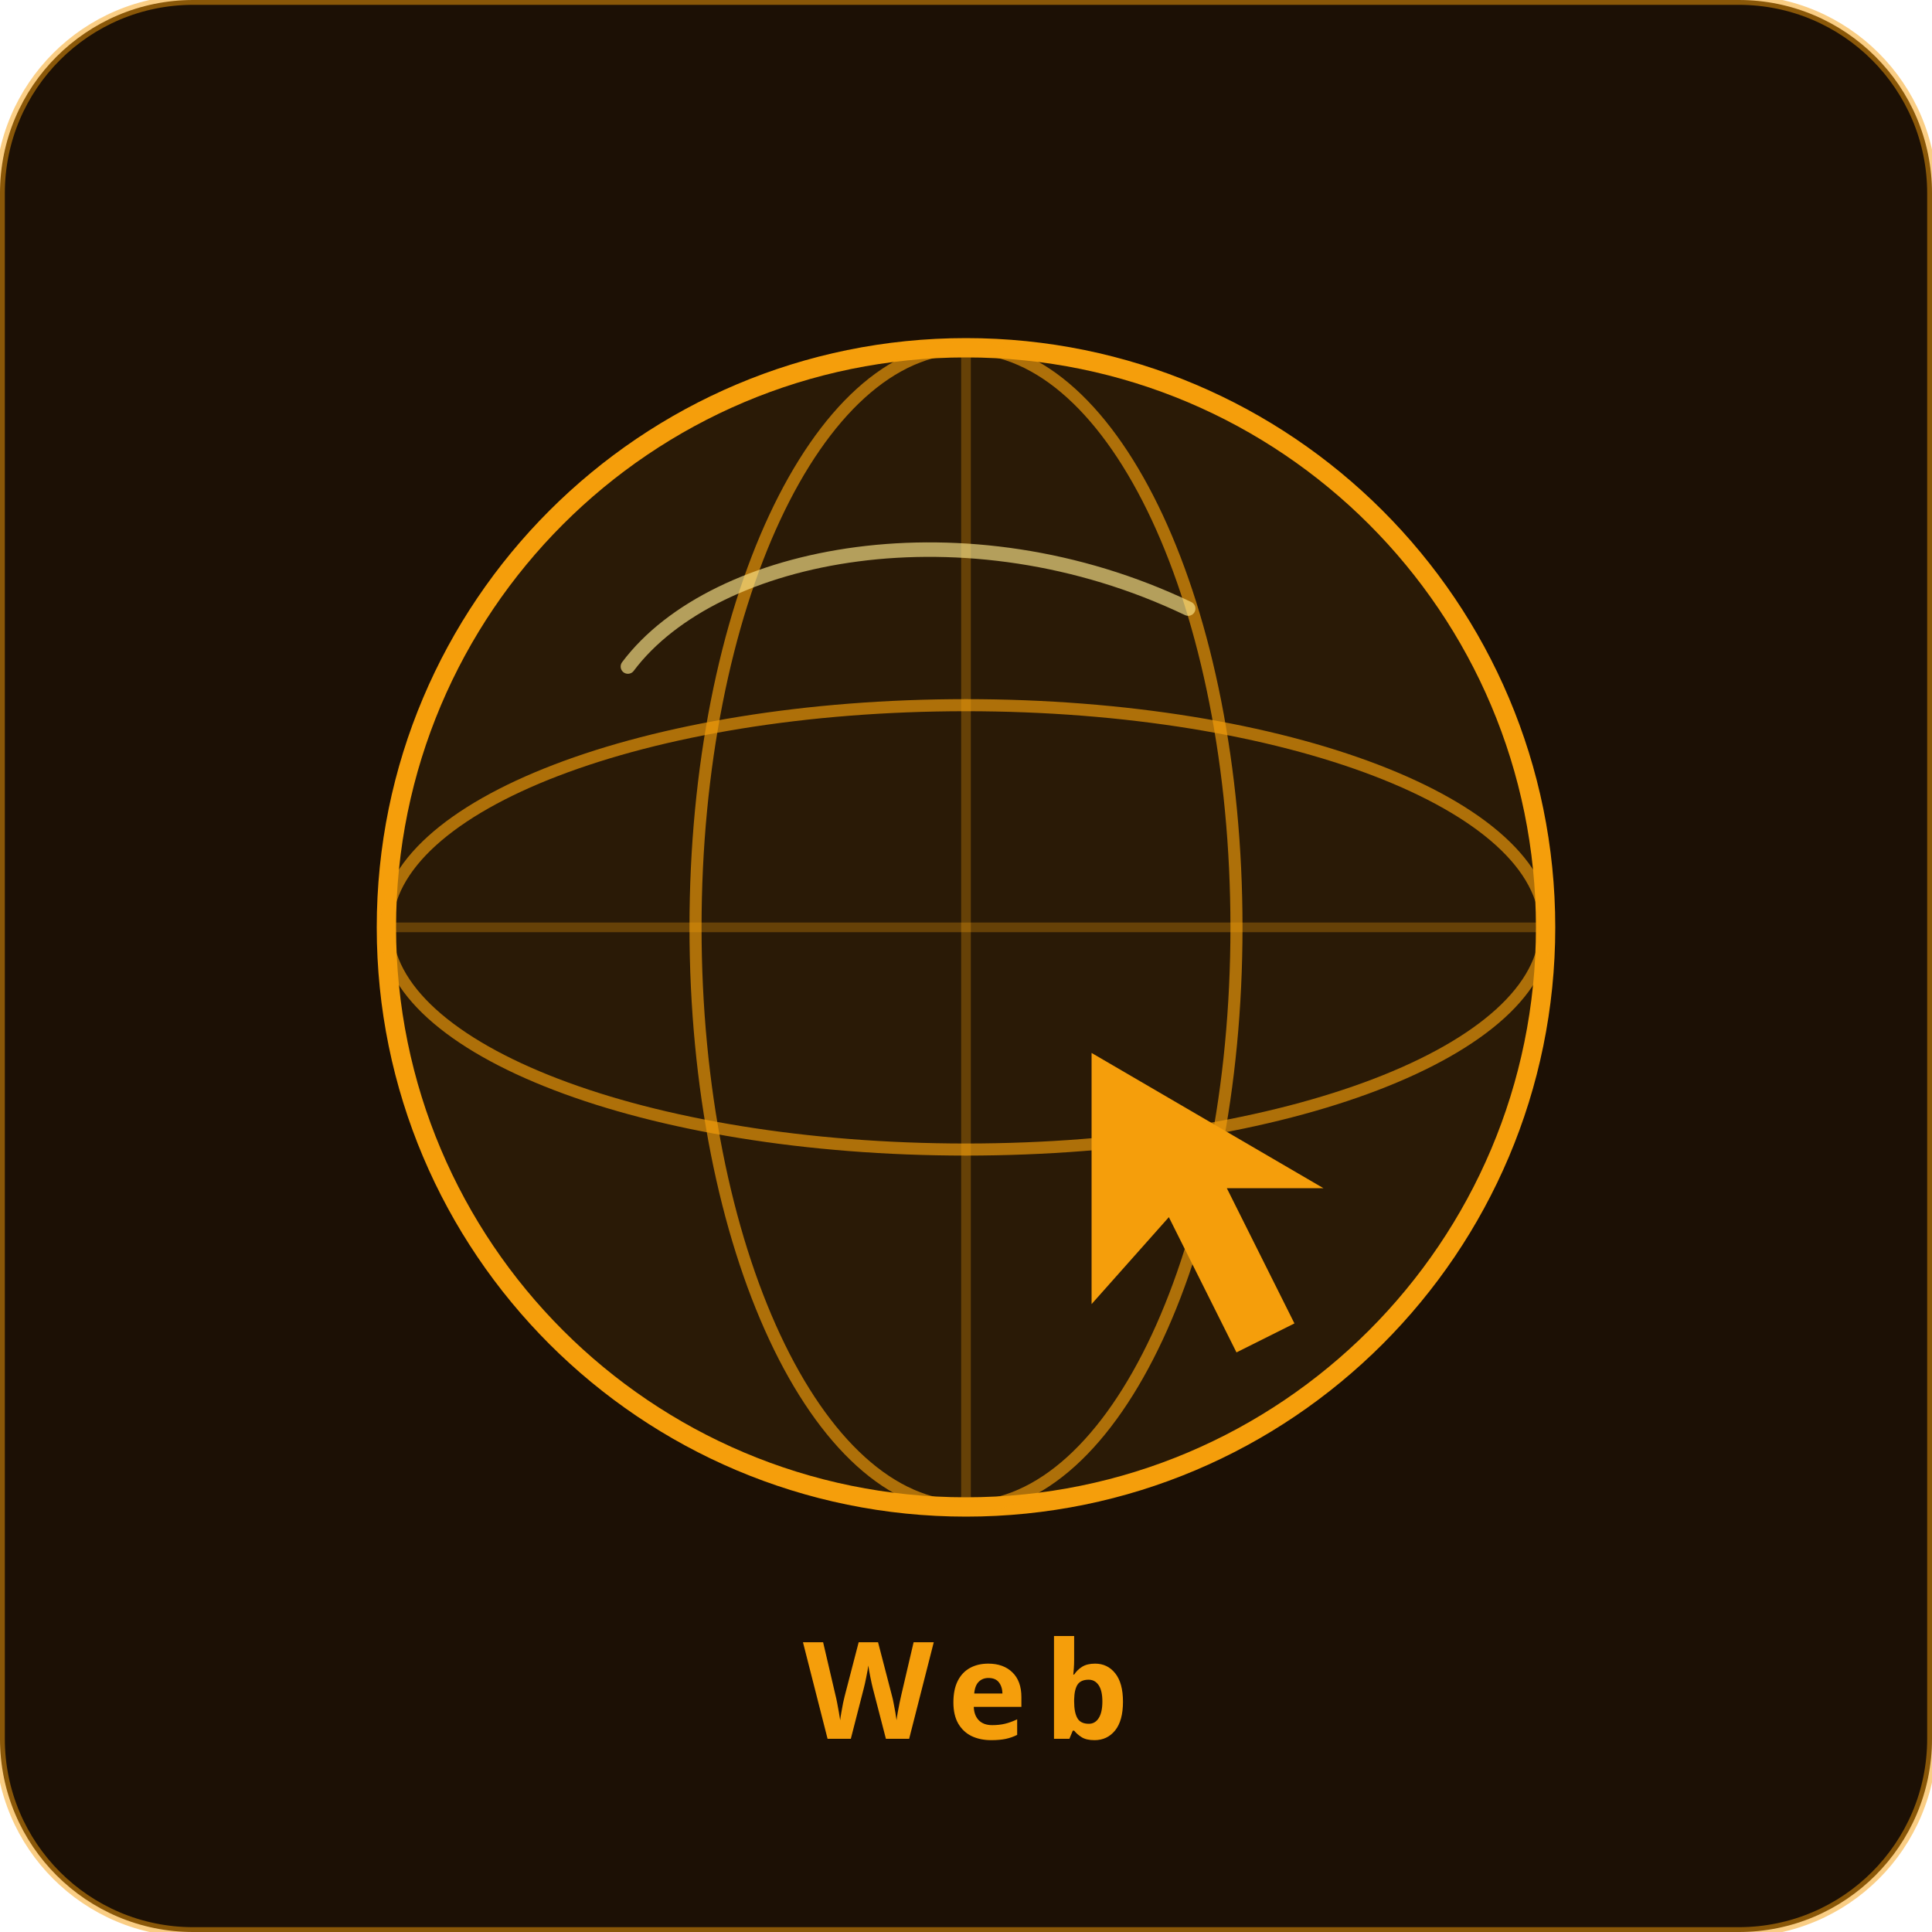
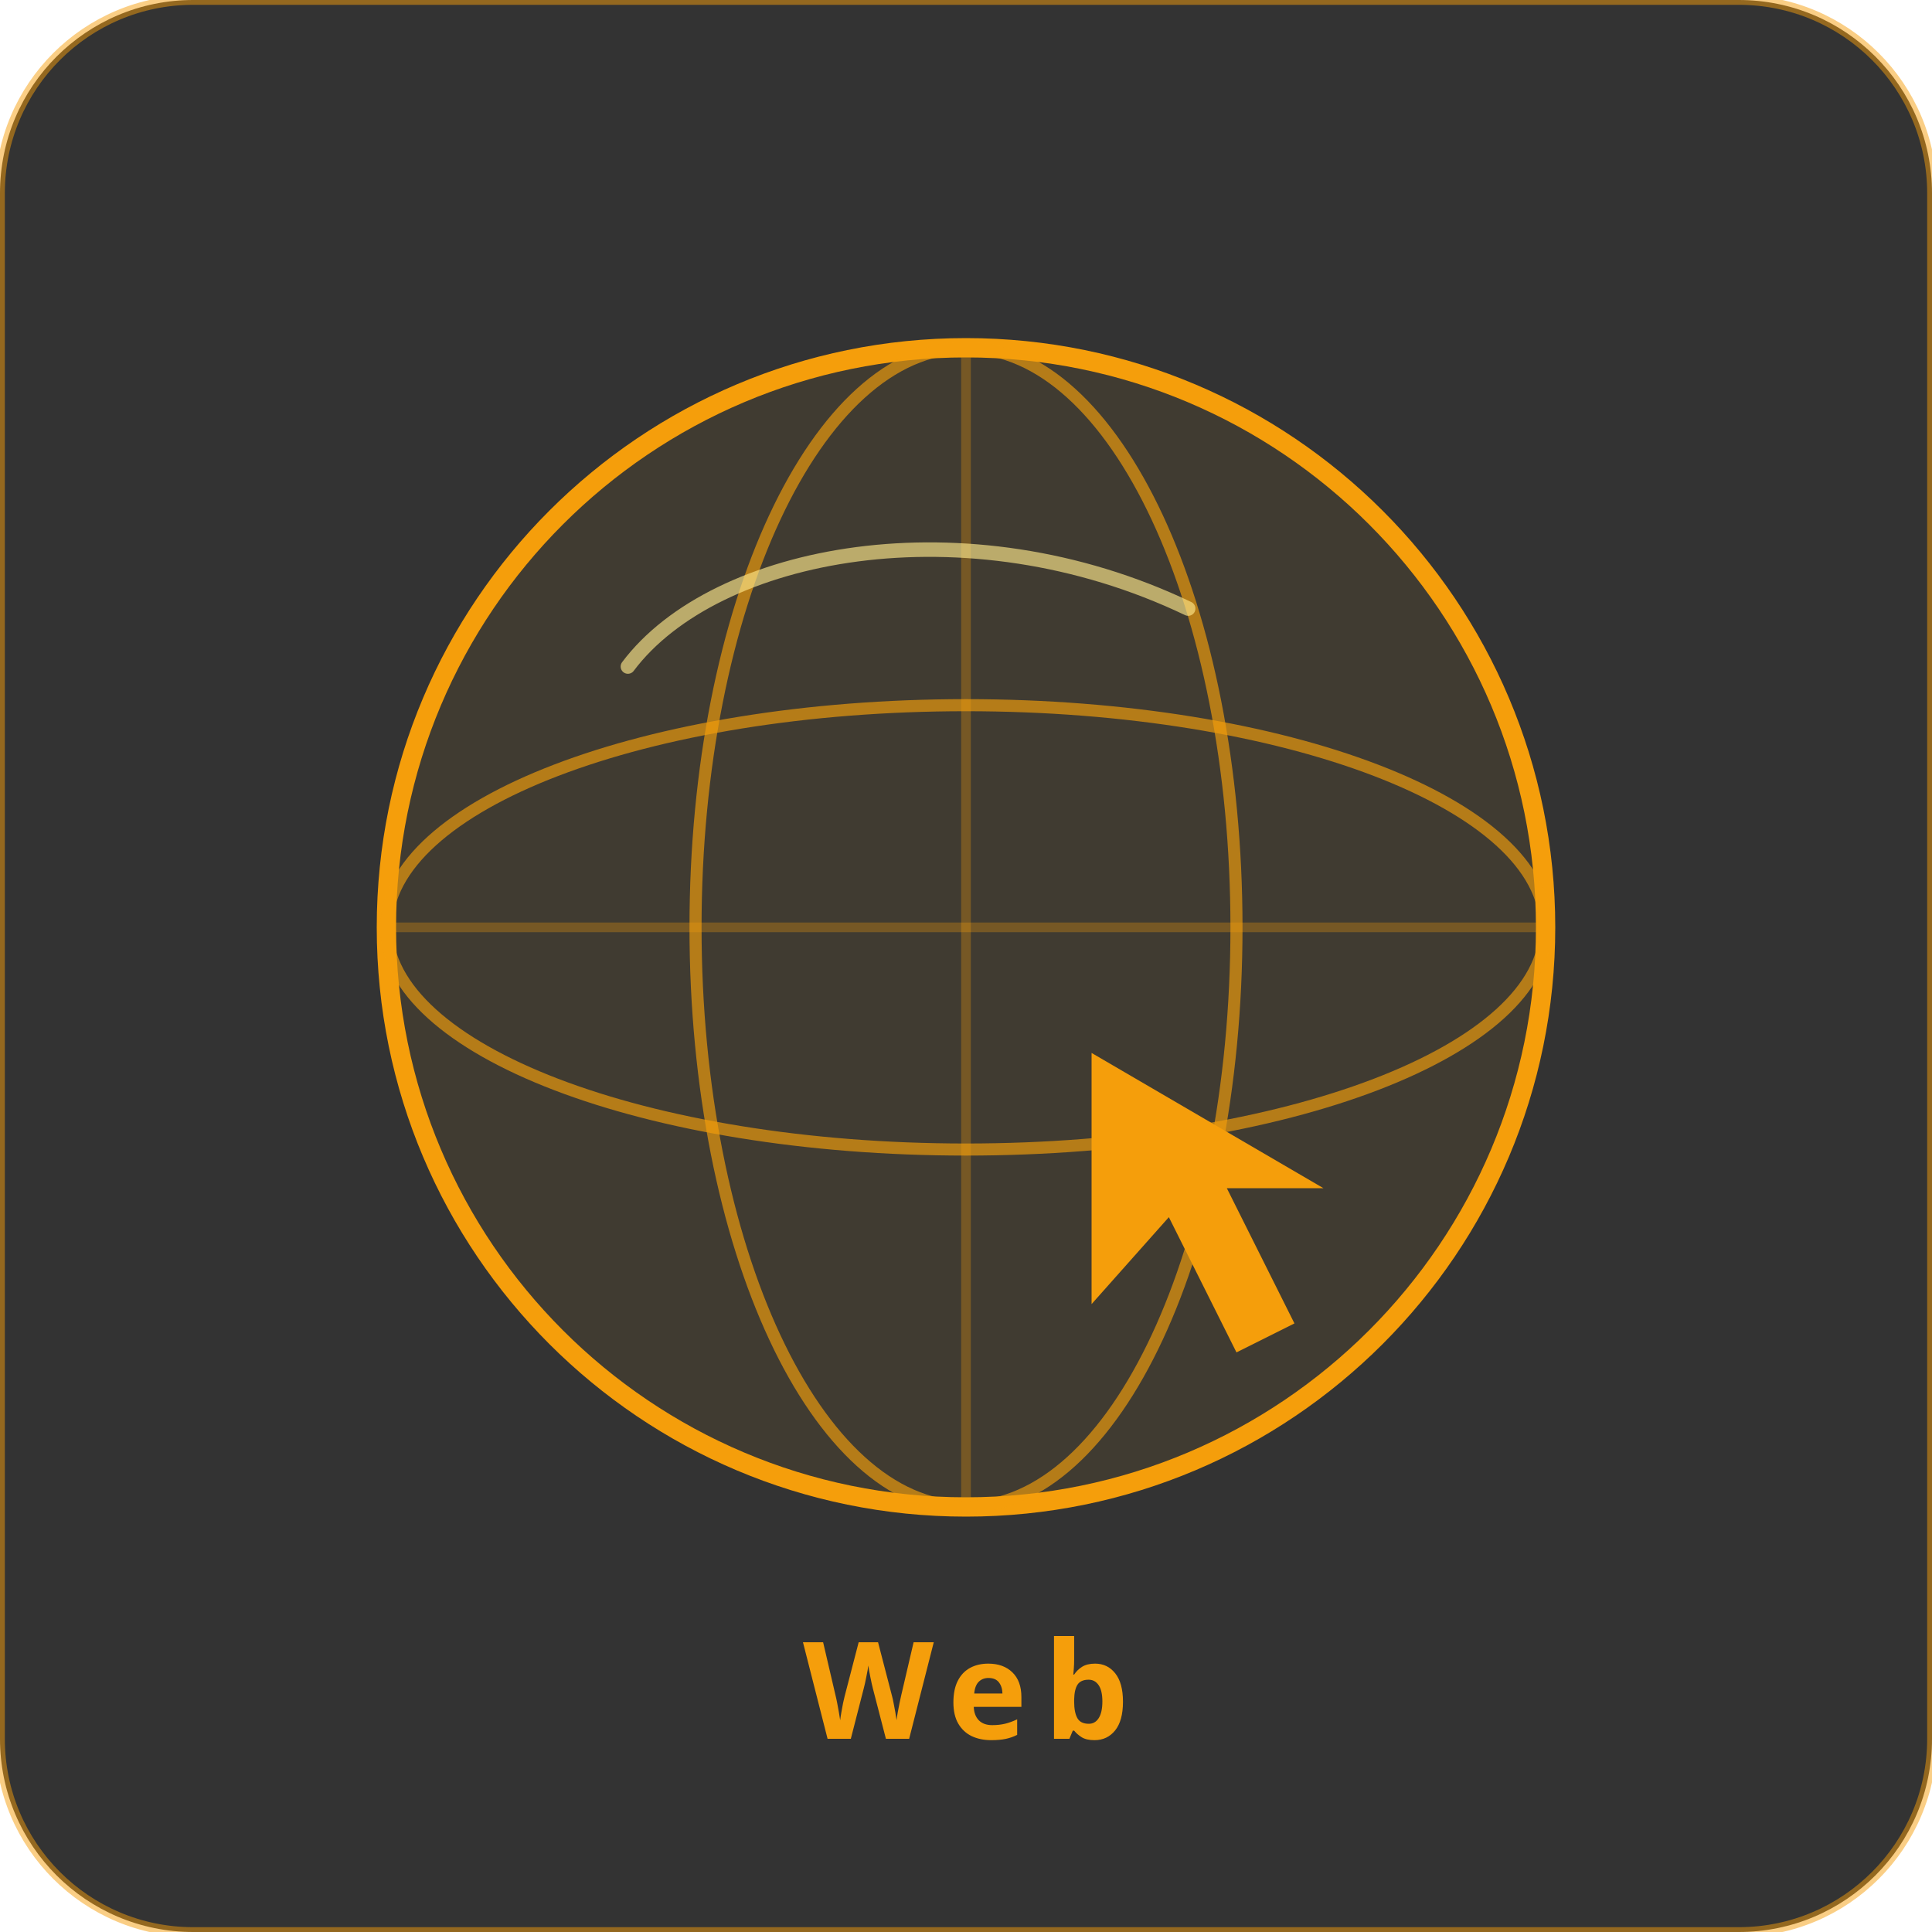
<svg xmlns="http://www.w3.org/2000/svg" width="400" height="400" viewBox="0 0 400 400" role="img">
-   <rect width="400" height="400" rx="40" fill="#1C1005" />
+   <rect width="400" height="400" rx="40" fill="#333333" />
  <rect width="400" height="400" rx="40" fill="none" stroke="#F59E0B" stroke-width="2" opacity="0.5" />
  <g transform="translate(200, 192)">
    <circle cx="0" cy="0" r="120" fill="#F59E0B" opacity="0.07" />
    <circle cx="0" cy="0" r="120" fill="none" stroke="#F59E0B" stroke-width="4" />
    <ellipse cx="0" cy="0" rx="120" ry="46" fill="none" stroke="#F59E0B" stroke-width="2.5" opacity="0.65" />
    <ellipse cx="0" cy="0" rx="56" ry="120" fill="none" stroke="#F59E0B" stroke-width="2.5" opacity="0.65" />
    <line x1="0" y1="-120" x2="0" y2="120" stroke="#F59E0B" stroke-width="2" opacity="0.3" />
    <line x1="-120" y1="0" x2="120" y2="0" stroke="#F59E0B" stroke-width="2" opacity="0.3" />
    <path d="M-70,-54 C-52,-78 0,-88 46,-66" stroke="#FDE68A" stroke-width="3" fill="none" stroke-linecap="round" opacity="0.65" />
    <path d="M26,26 L26,78 L42,60 L56,88 L68,82 L54,54 L74,54 Z" fill="#F59E0B" />
  </g>
  <text x="200" y="360" font-family="system-ui, sans-serif" font-size="28" font-weight="600" fill="#F59E0B" text-anchor="middle" letter-spacing="0.12em">Web</text>
</svg>
